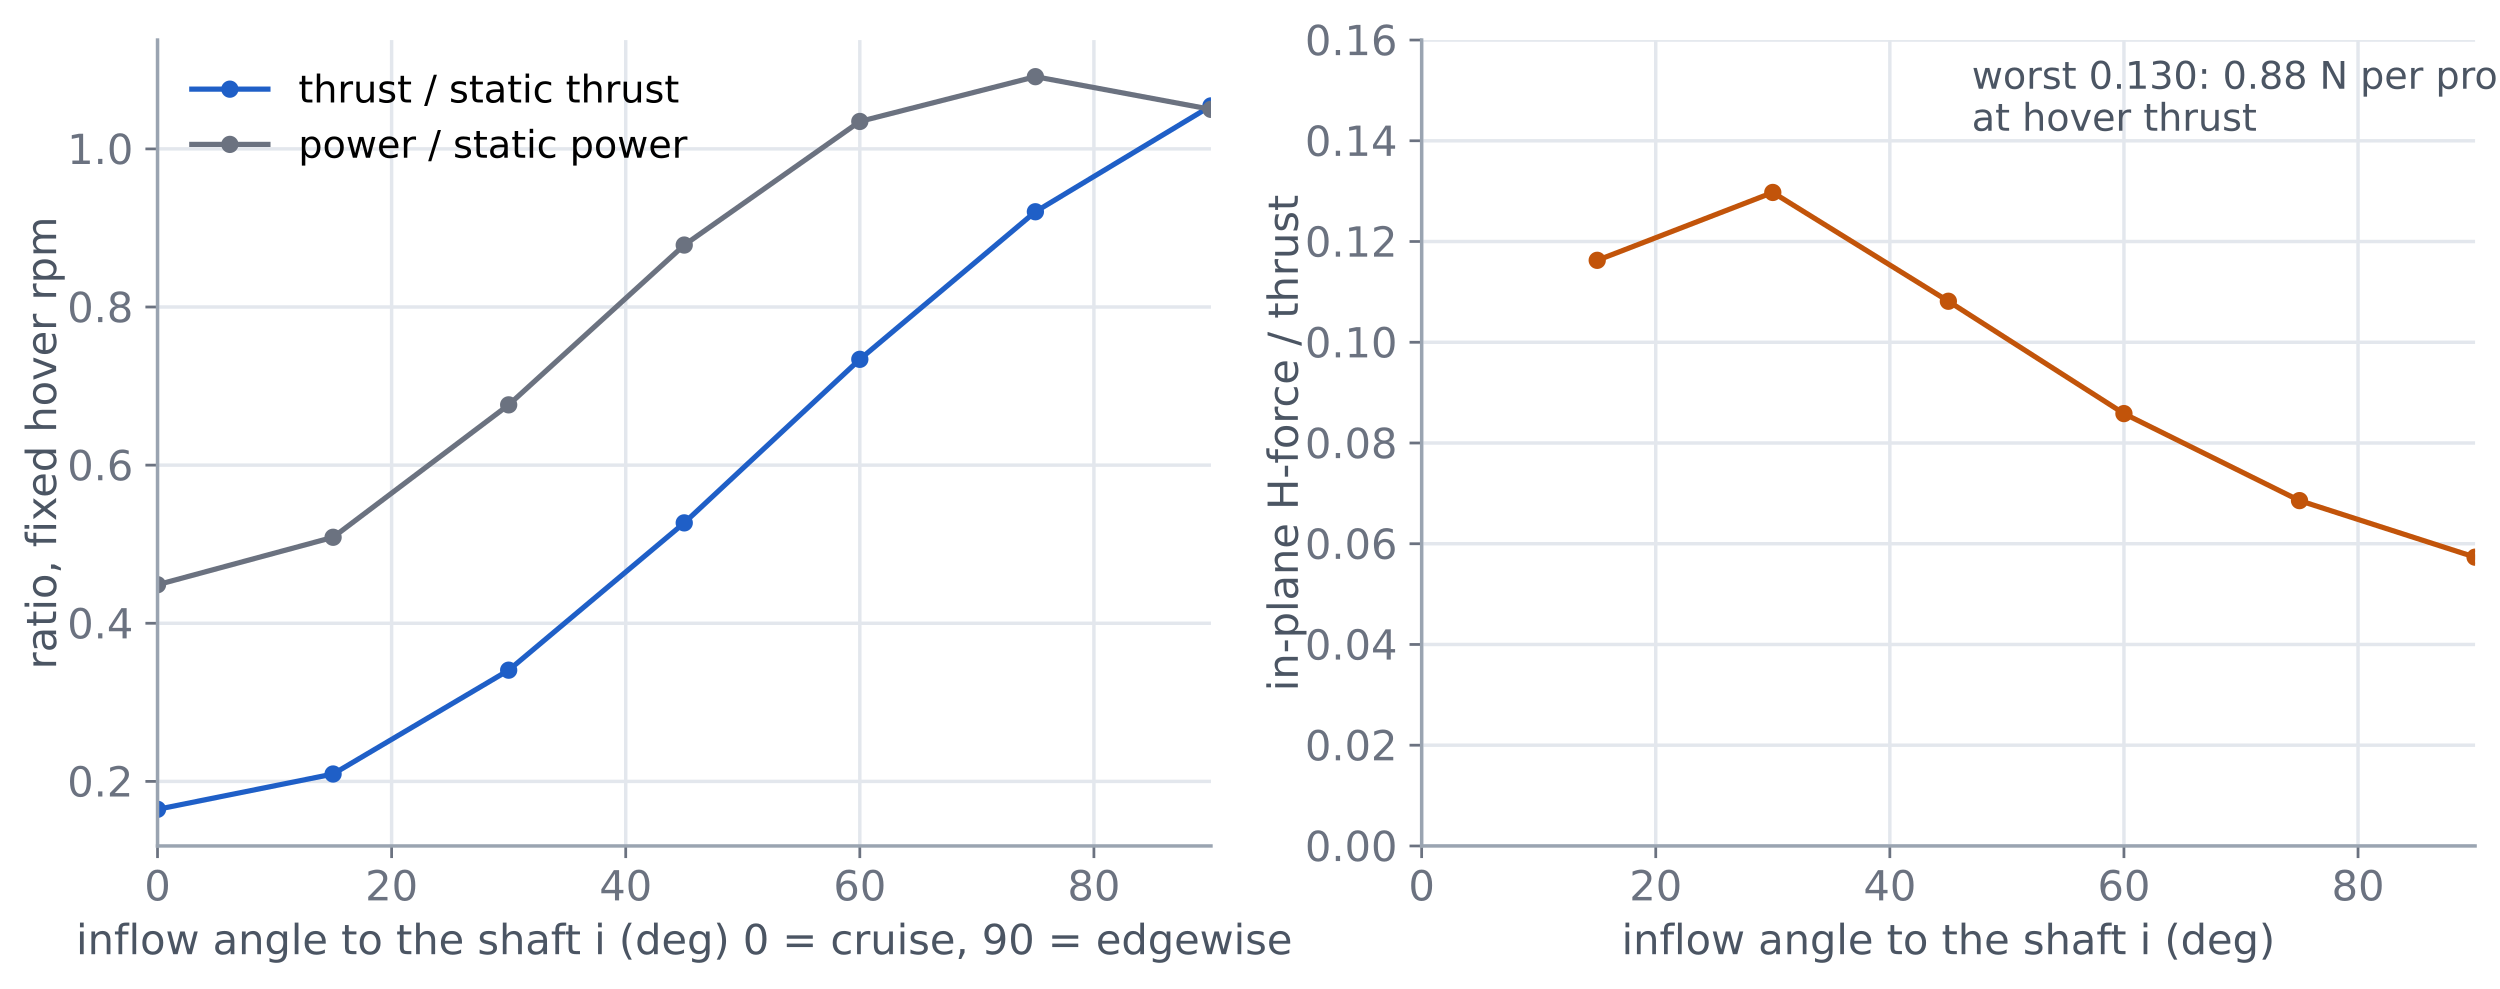
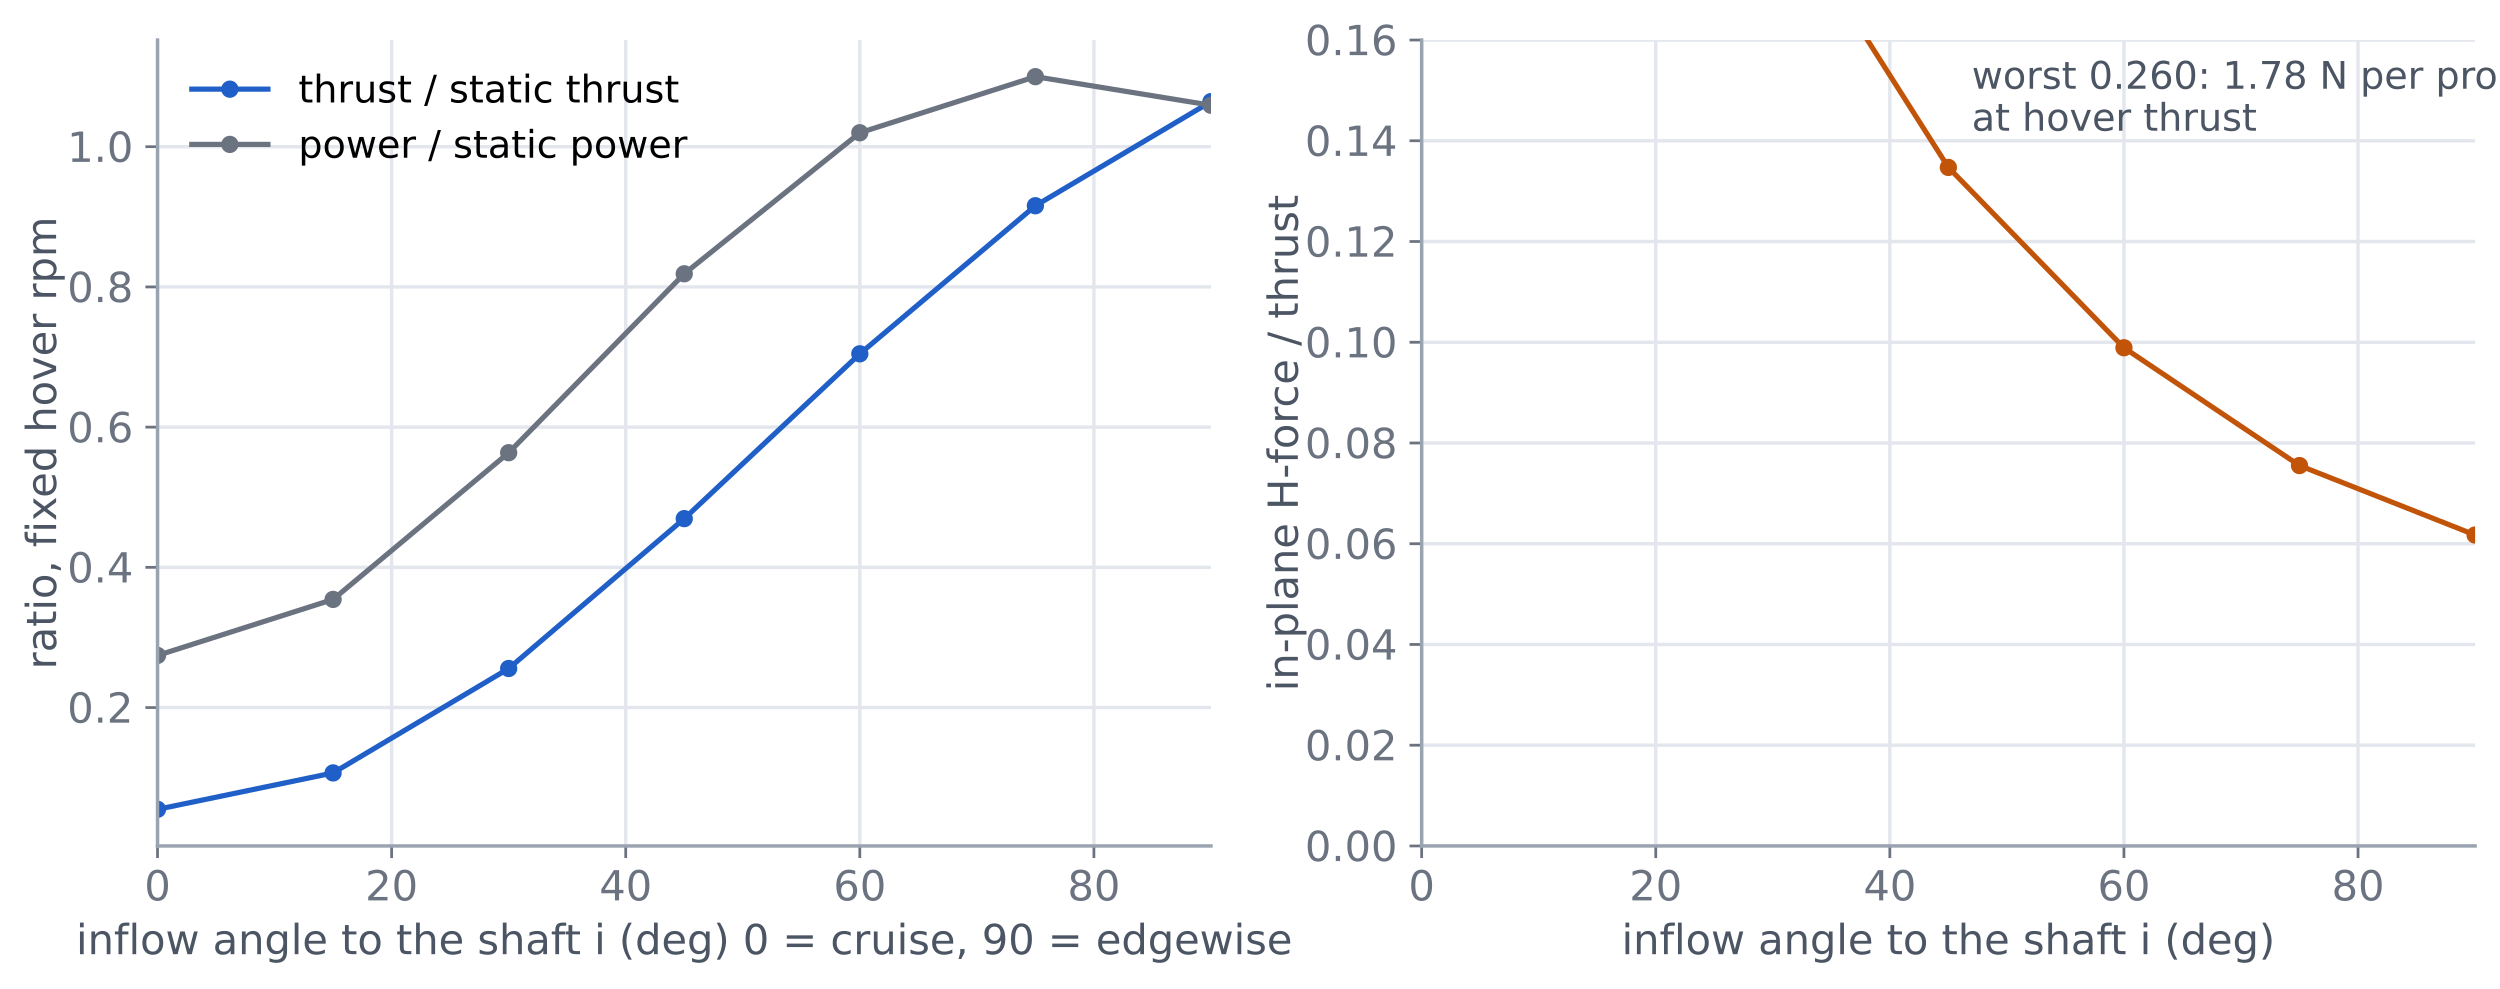
<svg xmlns="http://www.w3.org/2000/svg" xmlns:xlink="http://www.w3.org/1999/xlink" width="722.311pt" height="285.713pt" viewBox="0 0 722.311 285.713" version="1.1">
  <defs>
    <style type="text/css">*{stroke-linejoin: round; stroke-linecap: butt}</style>
  </defs>
  <g id="figure_1">
    <g id="patch_1">
      <path d="M 0 285.713  L 722.311 285.713  L 722.311 0  L 0 0  L 0 285.713  z " style="fill: none" />
    </g>
    <g id="axes_1">
      <g id="patch_2">
        <path d="M 45.511 244.416  L 349.875 244.416  L 349.875 11.568  L 45.511 11.568  L 45.511 244.416  z " style="fill: none" />
      </g>
      <g id="matplotlib.axis_1">
        <g id="xtick_1">
          <g id="line2d_1">
-             <path d="M 45.511 244.416  L 45.511 11.568  " clip-path="url(#pbdf47b26dd)" style="fill: none; stroke: #e3e7ed; stroke-linecap: square" />
+             <path d="M 45.511 244.416  L 45.511 11.568  " clip-path="url(#pf87811f177)" style="fill: none; stroke: #e3e7ed; stroke-linecap: square" />
          </g>
          <g id="line2d_2">
            <defs>
-               <path id="m610466197d" d="M 0 0  L 0 3.5  " style="stroke: #6b7280; stroke-width: 0.8" />
+               <path id="m6b33b46afd" d="M 0 0  L 0 3.5  " style="stroke: #6b7280; stroke-width: 0.8" />
            </defs>
            <g>
-               <use xlink:href="#m610466197d" x="45.511" y="244.416" style="fill: #6b7280; stroke: #6b7280; stroke-width: 0.8" />
+               <use xlink:href="#m6b33b46afd" x="45.511" y="244.416" style="fill: #6b7280; stroke: #6b7280; stroke-width: 0.8" />
            </g>
          </g>
          <g id="text_1">
            <text style="font-size: 12px; font-family: 'IBM Plex Sans', 'Segoe UI', 'DejaVu Sans'; text-anchor: middle; fill: #6b7280" x="45.511" y="260.152" transform="rotate(-0 45.51125 260.1525)">0</text>
          </g>
        </g>
        <g id="xtick_2">
          <g id="line2d_3">
-             <path d="M 113.148 244.416  L 113.148 11.568  " clip-path="url(#pbdf47b26dd)" style="fill: none; stroke: #e3e7ed; stroke-linecap: square" />
+             <path d="M 113.148 244.416  L 113.148 11.568  " clip-path="url(#pf87811f177)" style="fill: none; stroke: #e3e7ed; stroke-linecap: square" />
          </g>
          <g id="line2d_4">
            <g>
-               <use xlink:href="#m610466197d" x="113.148" y="244.416" style="fill: #6b7280; stroke: #6b7280; stroke-width: 0.8" />
+               <use xlink:href="#m6b33b46afd" x="113.148" y="244.416" style="fill: #6b7280; stroke: #6b7280; stroke-width: 0.8" />
            </g>
          </g>
          <g id="text_2">
            <text style="font-size: 12px; font-family: 'IBM Plex Sans', 'Segoe UI', 'DejaVu Sans'; text-anchor: middle; fill: #6b7280" x="113.148" y="260.152" transform="rotate(-0 113.1476 260.1525)">20</text>
          </g>
        </g>
        <g id="xtick_3">
          <g id="line2d_5">
-             <path d="M 180.784 244.416  L 180.784 11.568  " clip-path="url(#pbdf47b26dd)" style="fill: none; stroke: #e3e7ed; stroke-linecap: square" />
+             <path d="M 180.784 244.416  L 180.784 11.568  " clip-path="url(#pf87811f177)" style="fill: none; stroke: #e3e7ed; stroke-linecap: square" />
          </g>
          <g id="line2d_6">
            <g>
-               <use xlink:href="#m610466197d" x="180.784" y="244.416" style="fill: #6b7280; stroke: #6b7280; stroke-width: 0.8" />
+               <use xlink:href="#m6b33b46afd" x="180.784" y="244.416" style="fill: #6b7280; stroke: #6b7280; stroke-width: 0.8" />
            </g>
          </g>
          <g id="text_3">
            <text style="font-size: 12px; font-family: 'IBM Plex Sans', 'Segoe UI', 'DejaVu Sans'; text-anchor: middle; fill: #6b7280" x="180.784" y="260.152" transform="rotate(-0 180.784 260.1525)">40</text>
          </g>
        </g>
        <g id="xtick_4">
          <g id="line2d_7">
-             <path d="M 248.42 244.416  L 248.42 11.568  " clip-path="url(#pbdf47b26dd)" style="fill: none; stroke: #e3e7ed; stroke-linecap: square" />
+             <path d="M 248.42 244.416  L 248.42 11.568  " clip-path="url(#pf87811f177)" style="fill: none; stroke: #e3e7ed; stroke-linecap: square" />
          </g>
          <g id="line2d_8">
            <g>
-               <use xlink:href="#m610466197d" x="248.42" y="244.416" style="fill: #6b7280; stroke: #6b7280; stroke-width: 0.8" />
+               <use xlink:href="#m6b33b46afd" x="248.42" y="244.416" style="fill: #6b7280; stroke: #6b7280; stroke-width: 0.8" />
            </g>
          </g>
          <g id="text_4">
            <text style="font-size: 12px; font-family: 'IBM Plex Sans', 'Segoe UI', 'DejaVu Sans'; text-anchor: middle; fill: #6b7280" x="248.42" y="260.152" transform="rotate(-0 248.4203 260.1525)">60</text>
          </g>
        </g>
        <g id="xtick_5">
          <g id="line2d_9">
-             <path d="M 316.057 244.416  L 316.057 11.568  " clip-path="url(#pbdf47b26dd)" style="fill: none; stroke: #e3e7ed; stroke-linecap: square" />
+             <path d="M 316.057 244.416  L 316.057 11.568  " clip-path="url(#pf87811f177)" style="fill: none; stroke: #e3e7ed; stroke-linecap: square" />
          </g>
          <g id="line2d_10">
            <g>
-               <use xlink:href="#m610466197d" x="316.057" y="244.416" style="fill: #6b7280; stroke: #6b7280; stroke-width: 0.8" />
+               <use xlink:href="#m6b33b46afd" x="316.057" y="244.416" style="fill: #6b7280; stroke: #6b7280; stroke-width: 0.8" />
            </g>
          </g>
          <g id="text_5">
            <text style="font-size: 12px; font-family: 'IBM Plex Sans', 'Segoe UI', 'DejaVu Sans'; text-anchor: middle; fill: #6b7280" x="316.057" y="260.152" transform="rotate(-0 316.0567 260.1525)">80</text>
          </g>
        </g>
        <g id="text_6">
          <text style="font-size: 12px; font-family: 'IBM Plex Sans', 'Segoe UI', 'DejaVu Sans'; text-anchor: middle; fill: #4b5563" x="197.693" y="275.689" transform="rotate(-0 197.6931 275.6891)">inflow angle to the shaft i (deg)   0 = cruise, 90 = edgewise</text>
        </g>
      </g>
      <g id="matplotlib.axis_2">
        <g id="ytick_1">
          <g id="line2d_11">
-             <path d="M 45.511 225.763  L 349.875 225.763  " clip-path="url(#pbdf47b26dd)" style="fill: none; stroke: #e3e7ed; stroke-linecap: square" />
+             <path d="M 45.511 204.43  L 349.875 204.43  " clip-path="url(#pf87811f177)" style="fill: none; stroke: #e3e7ed; stroke-linecap: square" />
          </g>
          <g id="line2d_12">
            <defs>
-               <path id="m8e549f656f" d="M 0 0  L -3.5 0  " style="stroke: #6b7280; stroke-width: 0.8" />
+               <path id="m2c43e51cad" d="M 0 0  L -3.5 0  " style="stroke: #6b7280; stroke-width: 0.8" />
            </defs>
            <g>
-               <use xlink:href="#m8e549f656f" x="45.511" y="225.763" style="fill: #6b7280; stroke: #6b7280; stroke-width: 0.8" />
+               <use xlink:href="#m2c43e51cad" x="45.511" y="204.43" style="fill: #6b7280; stroke: #6b7280; stroke-width: 0.8" />
            </g>
          </g>
          <g id="text_7">
-             <text style="font-size: 12px; font-family: 'IBM Plex Sans', 'Segoe UI', 'DejaVu Sans'; text-anchor: end; fill: #6b7280" x="38.511" y="230.132" transform="rotate(-0 38.51125 230.1315)">0.2</text>
+             <text style="font-size: 12px; font-family: 'IBM Plex Sans', 'Segoe UI', 'DejaVu Sans'; text-anchor: end; fill: #6b7280" x="38.511" y="208.798" transform="rotate(-0 38.51125 208.7979)">0.2</text>
          </g>
        </g>
        <g id="ytick_2">
          <g id="line2d_13">
-             <path d="M 45.511 180.077  L 349.875 180.077  " clip-path="url(#pbdf47b26dd)" style="fill: none; stroke: #e3e7ed; stroke-linecap: square" />
+             <path d="M 45.511 163.92  L 349.875 163.92  " clip-path="url(#pf87811f177)" style="fill: none; stroke: #e3e7ed; stroke-linecap: square" />
          </g>
          <g id="line2d_14">
            <g>
-               <use xlink:href="#m8e549f656f" x="45.511" y="180.077" style="fill: #6b7280; stroke: #6b7280; stroke-width: 0.8" />
+               <use xlink:href="#m2c43e51cad" x="45.511" y="163.92" style="fill: #6b7280; stroke: #6b7280; stroke-width: 0.8" />
            </g>
          </g>
          <g id="text_8">
-             <text style="font-size: 12px; font-family: 'IBM Plex Sans', 'Segoe UI', 'DejaVu Sans'; text-anchor: end; fill: #6b7280" x="38.511" y="184.445" transform="rotate(-0 38.51125 184.4451)">0.4</text>
+             <text style="font-size: 12px; font-family: 'IBM Plex Sans', 'Segoe UI', 'DejaVu Sans'; text-anchor: end; fill: #6b7280" x="38.511" y="168.288" transform="rotate(-0 38.51125 168.2877)">0.4</text>
          </g>
        </g>
        <g id="ytick_3">
          <g id="line2d_15">
-             <path d="M 45.511 134.391  L 349.875 134.391  " clip-path="url(#pbdf47b26dd)" style="fill: none; stroke: #e3e7ed; stroke-linecap: square" />
+             <path d="M 45.511 123.409  L 349.875 123.409  " clip-path="url(#pf87811f177)" style="fill: none; stroke: #e3e7ed; stroke-linecap: square" />
          </g>
          <g id="line2d_16">
            <g>
-               <use xlink:href="#m8e549f656f" x="45.511" y="134.391" style="fill: #6b7280; stroke: #6b7280; stroke-width: 0.8" />
+               <use xlink:href="#m2c43e51cad" x="45.511" y="123.409" style="fill: #6b7280; stroke: #6b7280; stroke-width: 0.8" />
            </g>
          </g>
          <g id="text_9">
-             <text style="font-size: 12px; font-family: 'IBM Plex Sans', 'Segoe UI', 'DejaVu Sans'; text-anchor: end; fill: #6b7280" x="38.511" y="138.759" transform="rotate(-0 38.51125 138.7587)">0.6</text>
+             <text style="font-size: 12px; font-family: 'IBM Plex Sans', 'Segoe UI', 'DejaVu Sans'; text-anchor: end; fill: #6b7280" x="38.511" y="127.778" transform="rotate(-0 38.51125 127.7775)">0.6</text>
          </g>
        </g>
        <g id="ytick_4">
          <g id="line2d_17">
-             <path d="M 45.511 88.704  L 349.875 88.704  " clip-path="url(#pbdf47b26dd)" style="fill: none; stroke: #e3e7ed; stroke-linecap: square" />
+             <path d="M 45.511 82.899  L 349.875 82.899  " clip-path="url(#pf87811f177)" style="fill: none; stroke: #e3e7ed; stroke-linecap: square" />
          </g>
          <g id="line2d_18">
            <g>
-               <use xlink:href="#m8e549f656f" x="45.511" y="88.704" style="fill: #6b7280; stroke: #6b7280; stroke-width: 0.8" />
+               <use xlink:href="#m2c43e51cad" x="45.511" y="82.899" style="fill: #6b7280; stroke: #6b7280; stroke-width: 0.8" />
            </g>
          </g>
          <g id="text_10">
-             <text style="font-size: 12px; font-family: 'IBM Plex Sans', 'Segoe UI', 'DejaVu Sans'; text-anchor: end; fill: #6b7280" x="38.511" y="93.072" transform="rotate(-0 38.51125 93.07229)">0.8</text>
+             <text style="font-size: 12px; font-family: 'IBM Plex Sans', 'Segoe UI', 'DejaVu Sans'; text-anchor: end; fill: #6b7280" x="38.511" y="87.267" transform="rotate(-0 38.51125 87.26736)">0.8</text>
          </g>
        </g>
        <g id="ytick_5">
          <g id="line2d_19">
-             <path d="M 45.511 43.018  L 349.875 43.018  " clip-path="url(#pbdf47b26dd)" style="fill: none; stroke: #e3e7ed; stroke-linecap: square" />
+             <path d="M 45.511 42.389  L 349.875 42.389  " clip-path="url(#pf87811f177)" style="fill: none; stroke: #e3e7ed; stroke-linecap: square" />
          </g>
          <g id="line2d_20">
            <g>
-               <use xlink:href="#m8e549f656f" x="45.511" y="43.018" style="fill: #6b7280; stroke: #6b7280; stroke-width: 0.8" />
+               <use xlink:href="#m2c43e51cad" x="45.511" y="42.389" style="fill: #6b7280; stroke: #6b7280; stroke-width: 0.8" />
            </g>
          </g>
          <g id="text_11">
-             <text style="font-size: 12px; font-family: 'IBM Plex Sans', 'Segoe UI', 'DejaVu Sans'; text-anchor: end; fill: #6b7280" x="38.511" y="47.386" transform="rotate(-0 38.51125 47.38588)">1.0</text>
+             <text style="font-size: 12px; font-family: 'IBM Plex Sans', 'Segoe UI', 'DejaVu Sans'; text-anchor: end; fill: #6b7280" x="38.511" y="46.757" transform="rotate(-0 38.51125 46.75717)">1.0</text>
          </g>
        </g>
        <g id="text_12">
          <text style="font-size: 12px; font-family: 'IBM Plex Sans', 'Segoe UI', 'DejaVu Sans'; text-anchor: middle; fill: #4b5563" x="16.211" y="127.992" transform="rotate(-90 16.21125 127.9922)">ratio, fixed hover rpm</text>
        </g>
      </g>
      <g id="line2d_21">
-         <path d="M 45.511 233.832  L 96.239 223.629  L 146.966 193.632  L 197.693 151.073  L 248.42 103.82  L 299.148 61.181  L 349.875 30.597  " clip-path="url(#pbdf47b26dd)" style="fill: none; stroke: #1f5fc7; stroke-width: 1.5; stroke-linecap: square" />
+         <path d="M 45.511 233.832  L 96.239 223.315  L 146.966 193.147  L 197.693 149.847  L 248.42 102.225  L 299.148 59.444  L 349.875 29.361  " clip-path="url(#pf87811f177)" style="fill: none; stroke: #1f5fc7; stroke-width: 1.5; stroke-linecap: square" />
        <defs>
-           <path id="md392e90c44" d="M 0 2  C 0.53 2 1.039 1.789 1.414 1.414  C 1.789 1.039 2 0.53 2 0  C 2 -0.53 1.789 -1.039 1.414 -1.414  C 1.039 -1.789 0.53 -2 0 -2  C -0.53 -2 -1.039 -1.789 -1.414 -1.414  C -1.789 -1.039 -2 -0.53 -2 0  C -2 0.53 -1.789 1.039 -1.414 1.414  C -1.039 1.789 -0.53 2 0 2  z " style="stroke: #1f5fc7" />
+           <path id="md60041abdd" d="M 0 2  C 0.53 2 1.039 1.789 1.414 1.414  C 1.789 1.039 2 0.53 2 0  C 2 -0.53 1.789 -1.039 1.414 -1.414  C 1.039 -1.789 0.53 -2 0 -2  C -0.53 -2 -1.039 -1.789 -1.414 -1.414  C -1.789 -1.039 -2 -0.53 -2 0  C -2 0.53 -1.789 1.039 -1.414 1.414  C -1.039 1.789 -0.53 2 0 2  z " style="stroke: #1f5fc7" />
        </defs>
-         <g clip-path="url(#pbdf47b26dd)">
-           <use xlink:href="#md392e90c44" x="45.511" y="233.832" style="fill: #1f5fc7; stroke: #1f5fc7" />
-           <use xlink:href="#md392e90c44" x="96.239" y="223.629" style="fill: #1f5fc7; stroke: #1f5fc7" />
-           <use xlink:href="#md392e90c44" x="146.966" y="193.632" style="fill: #1f5fc7; stroke: #1f5fc7" />
-           <use xlink:href="#md392e90c44" x="197.693" y="151.073" style="fill: #1f5fc7; stroke: #1f5fc7" />
-           <use xlink:href="#md392e90c44" x="248.42" y="103.82" style="fill: #1f5fc7; stroke: #1f5fc7" />
-           <use xlink:href="#md392e90c44" x="299.148" y="61.181" style="fill: #1f5fc7; stroke: #1f5fc7" />
-           <use xlink:href="#md392e90c44" x="349.875" y="30.597" style="fill: #1f5fc7; stroke: #1f5fc7" />
+         <g clip-path="url(#pf87811f177)">
+           <use xlink:href="#md60041abdd" x="45.511" y="233.832" style="fill: #1f5fc7; stroke: #1f5fc7" />
+           <use xlink:href="#md60041abdd" x="96.239" y="223.315" style="fill: #1f5fc7; stroke: #1f5fc7" />
+           <use xlink:href="#md60041abdd" x="146.966" y="193.147" style="fill: #1f5fc7; stroke: #1f5fc7" />
+           <use xlink:href="#md60041abdd" x="197.693" y="149.847" style="fill: #1f5fc7; stroke: #1f5fc7" />
+           <use xlink:href="#md60041abdd" x="248.42" y="102.225" style="fill: #1f5fc7; stroke: #1f5fc7" />
+           <use xlink:href="#md60041abdd" x="299.148" y="59.444" style="fill: #1f5fc7; stroke: #1f5fc7" />
+           <use xlink:href="#md60041abdd" x="349.875" y="29.361" style="fill: #1f5fc7; stroke: #1f5fc7" />
        </g>
      </g>
      <g id="line2d_22">
-         <path d="M 45.511 168.94  L 96.239 155.233  L 146.966 116.974  L 197.693 70.801  L 248.42 35.094  L 299.148 22.152  L 349.875 31.598  " clip-path="url(#pbdf47b26dd)" style="fill: none; stroke: #6b7280; stroke-width: 1.5; stroke-linecap: square" />
+         <path d="M 45.511 189.37  L 96.239 173.184  L 146.966 130.799  L 197.693 79.104  L 248.42 38.354  L 299.148 22.152  L 349.875 30.411  " clip-path="url(#pf87811f177)" style="fill: none; stroke: #6b7280; stroke-width: 1.5; stroke-linecap: square" />
        <defs>
-           <path id="m245d4987a4" d="M 0 2  C 0.53 2 1.039 1.789 1.414 1.414  C 1.789 1.039 2 0.53 2 0  C 2 -0.53 1.789 -1.039 1.414 -1.414  C 1.039 -1.789 0.53 -2 0 -2  C -0.53 -2 -1.039 -1.789 -1.414 -1.414  C -1.789 -1.039 -2 -0.53 -2 0  C -2 0.53 -1.789 1.039 -1.414 1.414  C -1.039 1.789 -0.53 2 0 2  z " style="stroke: #6b7280" />
+           <path id="m67f822b12a" d="M 0 2  C 0.53 2 1.039 1.789 1.414 1.414  C 1.789 1.039 2 0.53 2 0  C 2 -0.53 1.789 -1.039 1.414 -1.414  C 1.039 -1.789 0.53 -2 0 -2  C -0.53 -2 -1.039 -1.789 -1.414 -1.414  C -1.789 -1.039 -2 -0.53 -2 0  C -2 0.53 -1.789 1.039 -1.414 1.414  C -1.039 1.789 -0.53 2 0 2  z " style="stroke: #6b7280" />
        </defs>
-         <g clip-path="url(#pbdf47b26dd)">
-           <use xlink:href="#m245d4987a4" x="45.511" y="168.94" style="fill: #6b7280; stroke: #6b7280" />
-           <use xlink:href="#m245d4987a4" x="96.239" y="155.233" style="fill: #6b7280; stroke: #6b7280" />
-           <use xlink:href="#m245d4987a4" x="146.966" y="116.974" style="fill: #6b7280; stroke: #6b7280" />
-           <use xlink:href="#m245d4987a4" x="197.693" y="70.801" style="fill: #6b7280; stroke: #6b7280" />
-           <use xlink:href="#m245d4987a4" x="248.42" y="35.094" style="fill: #6b7280; stroke: #6b7280" />
-           <use xlink:href="#m245d4987a4" x="299.148" y="22.152" style="fill: #6b7280; stroke: #6b7280" />
-           <use xlink:href="#m245d4987a4" x="349.875" y="31.598" style="fill: #6b7280; stroke: #6b7280" />
+         <g clip-path="url(#pf87811f177)">
+           <use xlink:href="#m67f822b12a" x="45.511" y="189.37" style="fill: #6b7280; stroke: #6b7280" />
+           <use xlink:href="#m67f822b12a" x="96.239" y="173.184" style="fill: #6b7280; stroke: #6b7280" />
+           <use xlink:href="#m67f822b12a" x="146.966" y="130.799" style="fill: #6b7280; stroke: #6b7280" />
+           <use xlink:href="#m67f822b12a" x="197.693" y="79.104" style="fill: #6b7280; stroke: #6b7280" />
+           <use xlink:href="#m67f822b12a" x="248.42" y="38.354" style="fill: #6b7280; stroke: #6b7280" />
+           <use xlink:href="#m67f822b12a" x="299.148" y="22.152" style="fill: #6b7280; stroke: #6b7280" />
+           <use xlink:href="#m67f822b12a" x="349.875" y="30.411" style="fill: #6b7280; stroke: #6b7280" />
        </g>
      </g>
      <g id="patch_3">
        <path d="M 45.511 244.416  L 45.511 11.568  " style="fill: none; stroke: #9aa4b1; stroke-linejoin: miter; stroke-linecap: square" />
      </g>
      <g id="patch_4">
        <path d="M 45.511 244.416  L 349.875 244.416  " style="fill: none; stroke: #9aa4b1; stroke-linejoin: miter; stroke-linecap: square" />
      </g>
      <g id="legend_1">
        <g id="line2d_23">
          <path d="M 55.411 25.762  L 66.411 25.762  L 77.411 25.762  " style="fill: none; stroke: #1f5fc7; stroke-width: 1.5; stroke-linecap: square" />
          <g>
-             <use xlink:href="#md392e90c44" x="66.411" y="25.762" style="fill: #1f5fc7; stroke: #1f5fc7" />
+             <use xlink:href="#md60041abdd" x="66.411" y="25.762" style="fill: #1f5fc7; stroke: #1f5fc7" />
          </g>
        </g>
        <g id="text_13">
          <text style="font-size: 11px; font-family: 'IBM Plex Sans', 'Segoe UI', 'DejaVu Sans'; text-anchor: start" x="86.211" y="29.612" transform="rotate(-0 86.21125 29.6116)">thrust / static thrust</text>
        </g>
        <g id="line2d_24">
          <path d="M 55.411 41.72  L 66.411 41.72  L 77.411 41.72  " style="fill: none; stroke: #6b7280; stroke-width: 1.5; stroke-linecap: square" />
          <g>
-             <use xlink:href="#m245d4987a4" x="66.411" y="41.72" style="fill: #6b7280; stroke: #6b7280" />
+             <use xlink:href="#m67f822b12a" x="66.411" y="41.72" style="fill: #6b7280; stroke: #6b7280" />
          </g>
        </g>
        <g id="text_14">
          <text style="font-size: 11px; font-family: 'IBM Plex Sans', 'Segoe UI', 'DejaVu Sans'; text-anchor: start" x="86.211" y="45.57" transform="rotate(-0 86.21125 45.56998)">power / static power</text>
        </g>
      </g>
    </g>
    <g id="axes_2">
      <g id="patch_5">
        <path d="M 410.748 244.416  L 715.111 244.416  L 715.111 11.568  L 410.748 11.568  L 410.748 244.416  z " style="fill: none" />
      </g>
      <g id="matplotlib.axis_3">
        <g id="xtick_6">
          <g id="line2d_25">
-             <path d="M 410.748 244.416  L 410.748 11.568  " clip-path="url(#p6363f71c9f)" style="fill: none; stroke: #e3e7ed; stroke-linecap: square" />
+             <path d="M 410.748 244.416  L 410.748 11.568  " clip-path="url(#pbc40e15d7d)" style="fill: none; stroke: #e3e7ed; stroke-linecap: square" />
          </g>
          <g id="line2d_26">
            <g>
-               <use xlink:href="#m610466197d" x="410.748" y="244.416" style="fill: #6b7280; stroke: #6b7280; stroke-width: 0.8" />
+               <use xlink:href="#m6b33b46afd" x="410.748" y="244.416" style="fill: #6b7280; stroke: #6b7280; stroke-width: 0.8" />
            </g>
          </g>
          <g id="text_15">
            <text style="font-size: 12px; font-family: 'IBM Plex Sans', 'Segoe UI', 'DejaVu Sans'; text-anchor: middle; fill: #6b7280" x="410.748" y="260.152" transform="rotate(-0 410.7476 260.1525)">0</text>
          </g>
        </g>
        <g id="xtick_7">
          <g id="line2d_27">
-             <path d="M 478.384 244.416  L 478.384 11.568  " clip-path="url(#p6363f71c9f)" style="fill: none; stroke: #e3e7ed; stroke-linecap: square" />
+             <path d="M 478.384 244.416  L 478.384 11.568  " clip-path="url(#pbc40e15d7d)" style="fill: none; stroke: #e3e7ed; stroke-linecap: square" />
          </g>
          <g id="line2d_28">
            <g>
-               <use xlink:href="#m610466197d" x="478.384" y="244.416" style="fill: #6b7280; stroke: #6b7280; stroke-width: 0.8" />
+               <use xlink:href="#m6b33b46afd" x="478.384" y="244.416" style="fill: #6b7280; stroke: #6b7280; stroke-width: 0.8" />
            </g>
          </g>
          <g id="text_16">
            <text style="font-size: 12px; font-family: 'IBM Plex Sans', 'Segoe UI', 'DejaVu Sans'; text-anchor: middle; fill: #6b7280" x="478.384" y="260.152" transform="rotate(-0 478.384 260.1525)">20</text>
          </g>
        </g>
        <g id="xtick_8">
          <g id="line2d_29">
-             <path d="M 546.02 244.416  L 546.02 11.568  " clip-path="url(#p6363f71c9f)" style="fill: none; stroke: #e3e7ed; stroke-linecap: square" />
+             <path d="M 546.02 244.416  L 546.02 11.568  " clip-path="url(#pbc40e15d7d)" style="fill: none; stroke: #e3e7ed; stroke-linecap: square" />
          </g>
          <g id="line2d_30">
            <g>
-               <use xlink:href="#m610466197d" x="546.02" y="244.416" style="fill: #6b7280; stroke: #6b7280; stroke-width: 0.8" />
+               <use xlink:href="#m6b33b46afd" x="546.02" y="244.416" style="fill: #6b7280; stroke: #6b7280; stroke-width: 0.8" />
            </g>
          </g>
          <g id="text_17">
            <text style="font-size: 12px; font-family: 'IBM Plex Sans', 'Segoe UI', 'DejaVu Sans'; text-anchor: middle; fill: #6b7280" x="546.02" y="260.152" transform="rotate(-0 546.0203 260.1525)">40</text>
          </g>
        </g>
        <g id="xtick_9">
          <g id="line2d_31">
-             <path d="M 613.657 244.416  L 613.657 11.568  " clip-path="url(#p6363f71c9f)" style="fill: none; stroke: #e3e7ed; stroke-linecap: square" />
+             <path d="M 613.657 244.416  L 613.657 11.568  " clip-path="url(#pbc40e15d7d)" style="fill: none; stroke: #e3e7ed; stroke-linecap: square" />
          </g>
          <g id="line2d_32">
            <g>
-               <use xlink:href="#m610466197d" x="613.657" y="244.416" style="fill: #6b7280; stroke: #6b7280; stroke-width: 0.8" />
+               <use xlink:href="#m6b33b46afd" x="613.657" y="244.416" style="fill: #6b7280; stroke: #6b7280; stroke-width: 0.8" />
            </g>
          </g>
          <g id="text_18">
            <text style="font-size: 12px; font-family: 'IBM Plex Sans', 'Segoe UI', 'DejaVu Sans'; text-anchor: middle; fill: #6b7280" x="613.657" y="260.152" transform="rotate(-0 613.6567 260.1525)">60</text>
          </g>
        </g>
        <g id="xtick_10">
          <g id="line2d_33">
-             <path d="M 681.293 244.416  L 681.293 11.568  " clip-path="url(#p6363f71c9f)" style="fill: none; stroke: #e3e7ed; stroke-linecap: square" />
+             <path d="M 681.293 244.416  L 681.293 11.568  " clip-path="url(#pbc40e15d7d)" style="fill: none; stroke: #e3e7ed; stroke-linecap: square" />
          </g>
          <g id="line2d_34">
            <g>
-               <use xlink:href="#m610466197d" x="681.293" y="244.416" style="fill: #6b7280; stroke: #6b7280; stroke-width: 0.8" />
+               <use xlink:href="#m6b33b46afd" x="681.293" y="244.416" style="fill: #6b7280; stroke: #6b7280; stroke-width: 0.8" />
            </g>
          </g>
          <g id="text_19">
            <text style="font-size: 12px; font-family: 'IBM Plex Sans', 'Segoe UI', 'DejaVu Sans'; text-anchor: middle; fill: #6b7280" x="681.293" y="260.152" transform="rotate(-0 681.2931 260.1525)">80</text>
          </g>
        </g>
        <g id="text_20">
          <text style="font-size: 12px; font-family: 'IBM Plex Sans', 'Segoe UI', 'DejaVu Sans'; text-anchor: middle; fill: #4b5563" x="562.929" y="275.689" transform="rotate(-0 562.9294 275.6891)">inflow angle to the shaft i (deg)</text>
        </g>
      </g>
      <g id="matplotlib.axis_4">
        <g id="ytick_6">
          <g id="line2d_35">
-             <path d="M 410.748 244.416  L 715.111 244.416  " clip-path="url(#p6363f71c9f)" style="fill: none; stroke: #e3e7ed; stroke-linecap: square" />
+             <path d="M 410.748 244.416  L 715.111 244.416  " clip-path="url(#pbc40e15d7d)" style="fill: none; stroke: #e3e7ed; stroke-linecap: square" />
          </g>
          <g id="line2d_36">
            <g>
-               <use xlink:href="#m8e549f656f" x="410.748" y="244.416" style="fill: #6b7280; stroke: #6b7280; stroke-width: 0.8" />
+               <use xlink:href="#m2c43e51cad" x="410.748" y="244.416" style="fill: #6b7280; stroke: #6b7280; stroke-width: 0.8" />
            </g>
          </g>
          <g id="text_21">
            <text style="font-size: 12px; font-family: 'IBM Plex Sans', 'Segoe UI', 'DejaVu Sans'; text-anchor: end; fill: #6b7280" x="403.748" y="248.784" transform="rotate(-0 403.7476 248.7843)">0.00</text>
          </g>
        </g>
        <g id="ytick_7">
          <g id="line2d_37">
-             <path d="M 410.748 215.31  L 715.111 215.31  " clip-path="url(#p6363f71c9f)" style="fill: none; stroke: #e3e7ed; stroke-linecap: square" />
+             <path d="M 410.748 215.31  L 715.111 215.31  " clip-path="url(#pbc40e15d7d)" style="fill: none; stroke: #e3e7ed; stroke-linecap: square" />
          </g>
          <g id="line2d_38">
            <g>
-               <use xlink:href="#m8e549f656f" x="410.748" y="215.31" style="fill: #6b7280; stroke: #6b7280; stroke-width: 0.8" />
+               <use xlink:href="#m2c43e51cad" x="410.748" y="215.31" style="fill: #6b7280; stroke: #6b7280; stroke-width: 0.8" />
            </g>
          </g>
          <g id="text_22">
            <text style="font-size: 12px; font-family: 'IBM Plex Sans', 'Segoe UI', 'DejaVu Sans'; text-anchor: end; fill: #6b7280" x="403.748" y="219.678" transform="rotate(-0 403.7476 219.6783)">0.02</text>
          </g>
        </g>
        <g id="ytick_8">
          <g id="line2d_39">
-             <path d="M 410.748 186.204  L 715.111 186.204  " clip-path="url(#p6363f71c9f)" style="fill: none; stroke: #e3e7ed; stroke-linecap: square" />
+             <path d="M 410.748 186.204  L 715.111 186.204  " clip-path="url(#pbc40e15d7d)" style="fill: none; stroke: #e3e7ed; stroke-linecap: square" />
          </g>
          <g id="line2d_40">
            <g>
-               <use xlink:href="#m8e549f656f" x="410.748" y="186.204" style="fill: #6b7280; stroke: #6b7280; stroke-width: 0.8" />
+               <use xlink:href="#m2c43e51cad" x="410.748" y="186.204" style="fill: #6b7280; stroke: #6b7280; stroke-width: 0.8" />
            </g>
          </g>
          <g id="text_23">
            <text style="font-size: 12px; font-family: 'IBM Plex Sans', 'Segoe UI', 'DejaVu Sans'; text-anchor: end; fill: #6b7280" x="403.748" y="190.572" transform="rotate(-0 403.7476 190.5723)">0.04</text>
          </g>
        </g>
        <g id="ytick_9">
          <g id="line2d_41">
-             <path d="M 410.748 157.098  L 715.111 157.098  " clip-path="url(#p6363f71c9f)" style="fill: none; stroke: #e3e7ed; stroke-linecap: square" />
+             <path d="M 410.748 157.098  L 715.111 157.098  " clip-path="url(#pbc40e15d7d)" style="fill: none; stroke: #e3e7ed; stroke-linecap: square" />
          </g>
          <g id="line2d_42">
            <g>
-               <use xlink:href="#m8e549f656f" x="410.748" y="157.098" style="fill: #6b7280; stroke: #6b7280; stroke-width: 0.8" />
+               <use xlink:href="#m2c43e51cad" x="410.748" y="157.098" style="fill: #6b7280; stroke: #6b7280; stroke-width: 0.8" />
            </g>
          </g>
          <g id="text_24">
            <text style="font-size: 12px; font-family: 'IBM Plex Sans', 'Segoe UI', 'DejaVu Sans'; text-anchor: end; fill: #6b7280" x="403.748" y="161.466" transform="rotate(-0 403.7476 161.4663)">0.06</text>
          </g>
        </g>
        <g id="ytick_10">
          <g id="line2d_43">
-             <path d="M 410.748 127.992  L 715.111 127.992  " clip-path="url(#p6363f71c9f)" style="fill: none; stroke: #e3e7ed; stroke-linecap: square" />
+             <path d="M 410.748 127.992  L 715.111 127.992  " clip-path="url(#pbc40e15d7d)" style="fill: none; stroke: #e3e7ed; stroke-linecap: square" />
          </g>
          <g id="line2d_44">
            <g>
-               <use xlink:href="#m8e549f656f" x="410.748" y="127.992" style="fill: #6b7280; stroke: #6b7280; stroke-width: 0.8" />
+               <use xlink:href="#m2c43e51cad" x="410.748" y="127.992" style="fill: #6b7280; stroke: #6b7280; stroke-width: 0.8" />
            </g>
          </g>
          <g id="text_25">
            <text style="font-size: 12px; font-family: 'IBM Plex Sans', 'Segoe UI', 'DejaVu Sans'; text-anchor: end; fill: #6b7280" x="403.748" y="132.36" transform="rotate(-0 403.7476 132.3603)">0.08</text>
          </g>
        </g>
        <g id="ytick_11">
          <g id="line2d_45">
-             <path d="M 410.748 98.886  L 715.111 98.886  " clip-path="url(#p6363f71c9f)" style="fill: none; stroke: #e3e7ed; stroke-linecap: square" />
+             <path d="M 410.748 98.886  L 715.111 98.886  " clip-path="url(#pbc40e15d7d)" style="fill: none; stroke: #e3e7ed; stroke-linecap: square" />
          </g>
          <g id="line2d_46">
            <g>
-               <use xlink:href="#m8e549f656f" x="410.748" y="98.886" style="fill: #6b7280; stroke: #6b7280; stroke-width: 0.8" />
+               <use xlink:href="#m2c43e51cad" x="410.748" y="98.886" style="fill: #6b7280; stroke: #6b7280; stroke-width: 0.8" />
            </g>
          </g>
          <g id="text_26">
            <text style="font-size: 12px; font-family: 'IBM Plex Sans', 'Segoe UI', 'DejaVu Sans'; text-anchor: end; fill: #6b7280" x="403.748" y="103.254" transform="rotate(-0 403.7476 103.2543)">0.10</text>
          </g>
        </g>
        <g id="ytick_12">
          <g id="line2d_47">
-             <path d="M 410.748 69.78  L 715.111 69.78  " clip-path="url(#p6363f71c9f)" style="fill: none; stroke: #e3e7ed; stroke-linecap: square" />
+             <path d="M 410.748 69.78  L 715.111 69.78  " clip-path="url(#pbc40e15d7d)" style="fill: none; stroke: #e3e7ed; stroke-linecap: square" />
          </g>
          <g id="line2d_48">
            <g>
-               <use xlink:href="#m8e549f656f" x="410.748" y="69.78" style="fill: #6b7280; stroke: #6b7280; stroke-width: 0.8" />
+               <use xlink:href="#m2c43e51cad" x="410.748" y="69.78" style="fill: #6b7280; stroke: #6b7280; stroke-width: 0.8" />
            </g>
          </g>
          <g id="text_27">
            <text style="font-size: 12px; font-family: 'IBM Plex Sans', 'Segoe UI', 'DejaVu Sans'; text-anchor: end; fill: #6b7280" x="403.748" y="74.148" transform="rotate(-0 403.7476 74.14833)">0.12</text>
          </g>
        </g>
        <g id="ytick_13">
          <g id="line2d_49">
-             <path d="M 410.748 40.674  L 715.111 40.674  " clip-path="url(#p6363f71c9f)" style="fill: none; stroke: #e3e7ed; stroke-linecap: square" />
+             <path d="M 410.748 40.674  L 715.111 40.674  " clip-path="url(#pbc40e15d7d)" style="fill: none; stroke: #e3e7ed; stroke-linecap: square" />
          </g>
          <g id="line2d_50">
            <g>
-               <use xlink:href="#m8e549f656f" x="410.748" y="40.674" style="fill: #6b7280; stroke: #6b7280; stroke-width: 0.8" />
+               <use xlink:href="#m2c43e51cad" x="410.748" y="40.674" style="fill: #6b7280; stroke: #6b7280; stroke-width: 0.8" />
            </g>
          </g>
          <g id="text_28">
            <text style="font-size: 12px; font-family: 'IBM Plex Sans', 'Segoe UI', 'DejaVu Sans'; text-anchor: end; fill: #6b7280" x="403.748" y="45.042" transform="rotate(-0 403.7476 45.04233)">0.14</text>
          </g>
        </g>
        <g id="ytick_14">
          <g id="line2d_51">
-             <path d="M 410.748 11.568  L 715.111 11.568  " clip-path="url(#p6363f71c9f)" style="fill: none; stroke: #e3e7ed; stroke-linecap: square" />
+             <path d="M 410.748 11.568  L 715.111 11.568  " clip-path="url(#pbc40e15d7d)" style="fill: none; stroke: #e3e7ed; stroke-linecap: square" />
          </g>
          <g id="line2d_52">
            <g>
-               <use xlink:href="#m8e549f656f" x="410.748" y="11.568" style="fill: #6b7280; stroke: #6b7280; stroke-width: 0.8" />
+               <use xlink:href="#m2c43e51cad" x="410.748" y="11.568" style="fill: #6b7280; stroke: #6b7280; stroke-width: 0.8" />
            </g>
          </g>
          <g id="text_29">
            <text style="font-size: 12px; font-family: 'IBM Plex Sans', 'Segoe UI', 'DejaVu Sans'; text-anchor: end; fill: #6b7280" x="403.748" y="15.936" transform="rotate(-0 403.7476 15.93633)">0.16</text>
          </g>
        </g>
        <g id="text_30">
          <text style="font-size: 12px; font-family: 'IBM Plex Sans', 'Segoe UI', 'DejaVu Sans'; text-anchor: middle; fill: #4b5563" x="374.979" y="127.992" transform="rotate(-90 374.9789 127.9922)">in-plane H-force / thrust</text>
        </g>
      </g>
      <g id="line2d_53">
-         <path d="M 461.475 75.214  L 512.202 55.605  L 562.929 87.039  L 613.657 119.499  L 664.384 144.639  L 715.111 160.982  " clip-path="url(#p6363f71c9f)" style="fill: none; stroke: #c2540a; stroke-width: 1.5; stroke-linecap: square" />
+         <path d="M 531.572 -1  L 562.929 48.372  L 613.657 100.472  L 664.384 134.513  L 715.111 154.576  " clip-path="url(#pbc40e15d7d)" style="fill: none; stroke: #c2540a; stroke-width: 1.5; stroke-linecap: square" />
        <defs>
-           <path id="m1c4ee499ff" d="M 0 2  C 0.53 2 1.039 1.789 1.414 1.414  C 1.789 1.039 2 0.53 2 0  C 2 -0.53 1.789 -1.039 1.414 -1.414  C 1.039 -1.789 0.53 -2 0 -2  C -0.53 -2 -1.039 -1.789 -1.414 -1.414  C -1.789 -1.039 -2 -0.53 -2 0  C -2 0.53 -1.789 1.039 -1.414 1.414  C -1.039 1.789 -0.53 2 0 2  z " style="stroke: #c2540a" />
+           <path id="m93bca0e31a" d="M 0 2  C 0.53 2 1.039 1.789 1.414 1.414  C 1.789 1.039 2 0.53 2 0  C 2 -0.53 1.789 -1.039 1.414 -1.414  C 1.039 -1.789 0.53 -2 0 -2  C -0.53 -2 -1.039 -1.789 -1.414 -1.414  C -1.789 -1.039 -2 -0.53 -2 0  C -2 0.53 -1.789 1.039 -1.414 1.414  C -1.039 1.789 -0.53 2 0 2  z " style="stroke: #c2540a" />
        </defs>
-         <g clip-path="url(#p6363f71c9f)">
-           <use xlink:href="#m1c4ee499ff" x="461.475" y="75.214" style="fill: #c2540a; stroke: #c2540a" />
-           <use xlink:href="#m1c4ee499ff" x="512.202" y="55.605" style="fill: #c2540a; stroke: #c2540a" />
-           <use xlink:href="#m1c4ee499ff" x="562.929" y="87.039" style="fill: #c2540a; stroke: #c2540a" />
-           <use xlink:href="#m1c4ee499ff" x="613.657" y="119.499" style="fill: #c2540a; stroke: #c2540a" />
-           <use xlink:href="#m1c4ee499ff" x="664.384" y="144.639" style="fill: #c2540a; stroke: #c2540a" />
-           <use xlink:href="#m1c4ee499ff" x="715.111" y="160.982" style="fill: #c2540a; stroke: #c2540a" />
+         <g clip-path="url(#pbc40e15d7d)">
+           <use xlink:href="#m93bca0e31a" x="531.572" y="-1" style="fill: #c2540a; stroke: #c2540a" />
+           <use xlink:href="#m93bca0e31a" x="562.929" y="48.372" style="fill: #c2540a; stroke: #c2540a" />
+           <use xlink:href="#m93bca0e31a" x="613.657" y="100.472" style="fill: #c2540a; stroke: #c2540a" />
+           <use xlink:href="#m93bca0e31a" x="664.384" y="134.513" style="fill: #c2540a; stroke: #c2540a" />
+           <use xlink:href="#m93bca0e31a" x="715.111" y="154.576" style="fill: #c2540a; stroke: #c2540a" />
        </g>
      </g>
      <g id="patch_6">
        <path d="M 410.748 244.416  L 410.748 11.568  " style="fill: none; stroke: #9aa4b1; stroke-linejoin: miter; stroke-linecap: square" />
      </g>
      <g id="patch_7">
        <path d="M 410.748 244.416  L 715.111 244.416  " style="fill: none; stroke: #9aa4b1; stroke-linejoin: miter; stroke-linecap: square" />
      </g>
      <g id="text_31">
-         <text style="font-size: 11px; font-family: 'IBM Plex Sans', 'Segoe UI', 'DejaVu Sans'; fill: #4b5563" transform="translate(569.6931 25.6453)">worst 0.130: 0.88 N per prop</text>
+         <text style="font-size: 11px; font-family: 'IBM Plex Sans', 'Segoe UI', 'DejaVu Sans'; fill: #4b5563" transform="translate(569.6931 25.6453)">worst 0.260: 1.78 N per prop</text>
        <text style="font-size: 11px; font-family: 'IBM Plex Sans', 'Segoe UI', 'DejaVu Sans'; fill: #4b5563" transform="translate(569.6931 37.76356)">at hover thrust</text>
      </g>
    </g>
  </g>
  <defs>
-     <clipPath id="pbdf47b26dd">
+     <clipPath id="pf87811f177">
      <rect x="45.511" y="11.568" width="304.364" height="232.848" />
    </clipPath>
-     <clipPath id="p6363f71c9f">
+     <clipPath id="pbc40e15d7d">
      <rect x="410.748" y="11.568" width="304.364" height="232.848" />
    </clipPath>
  </defs>
</svg>
